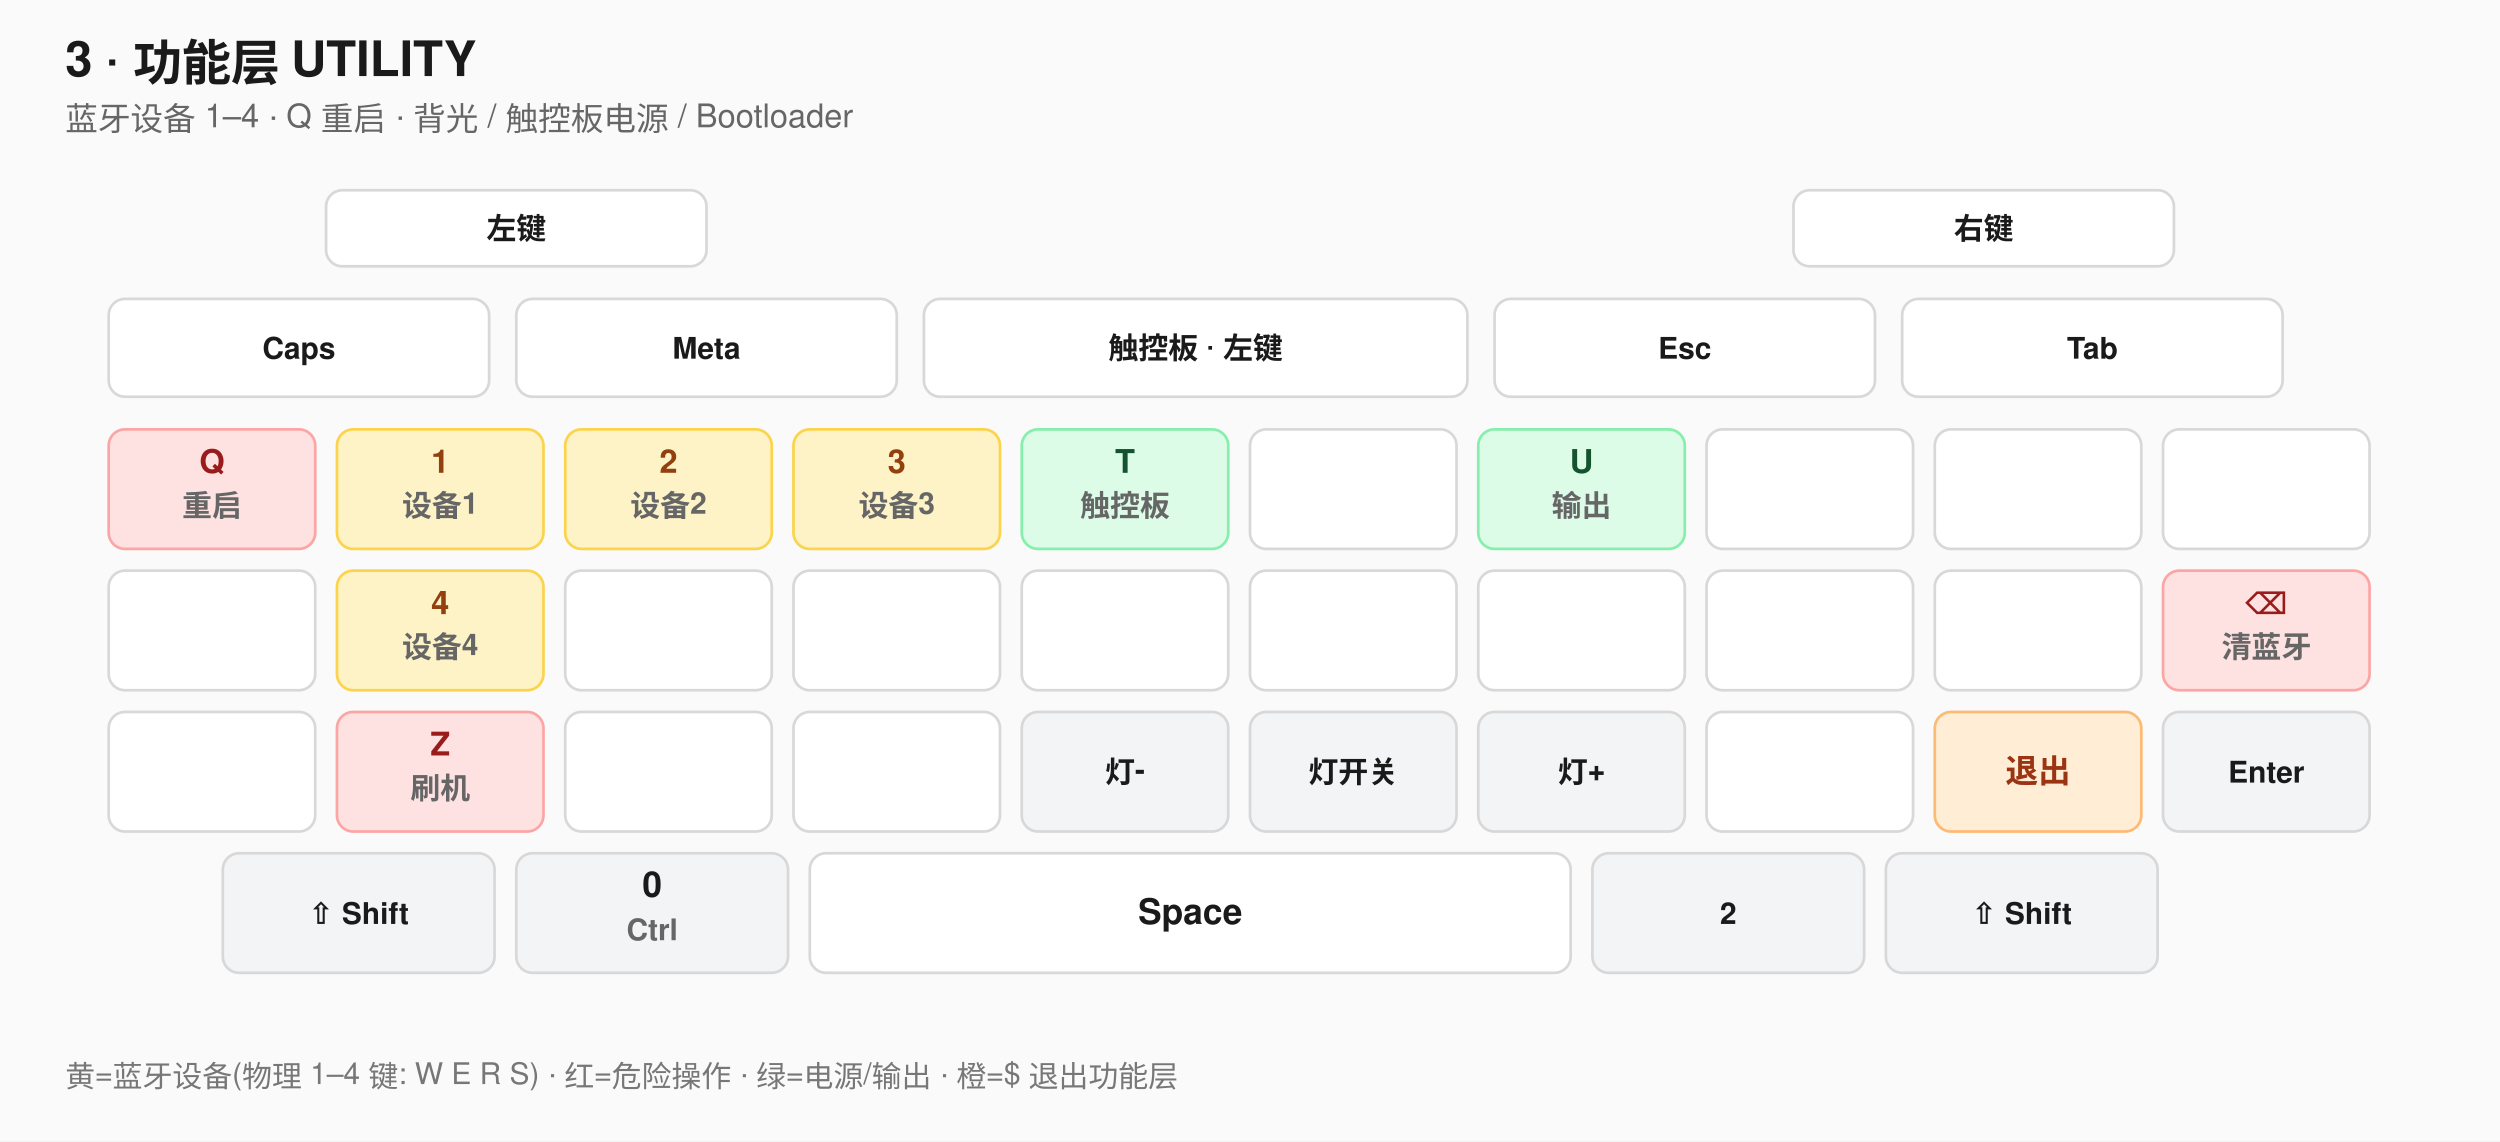
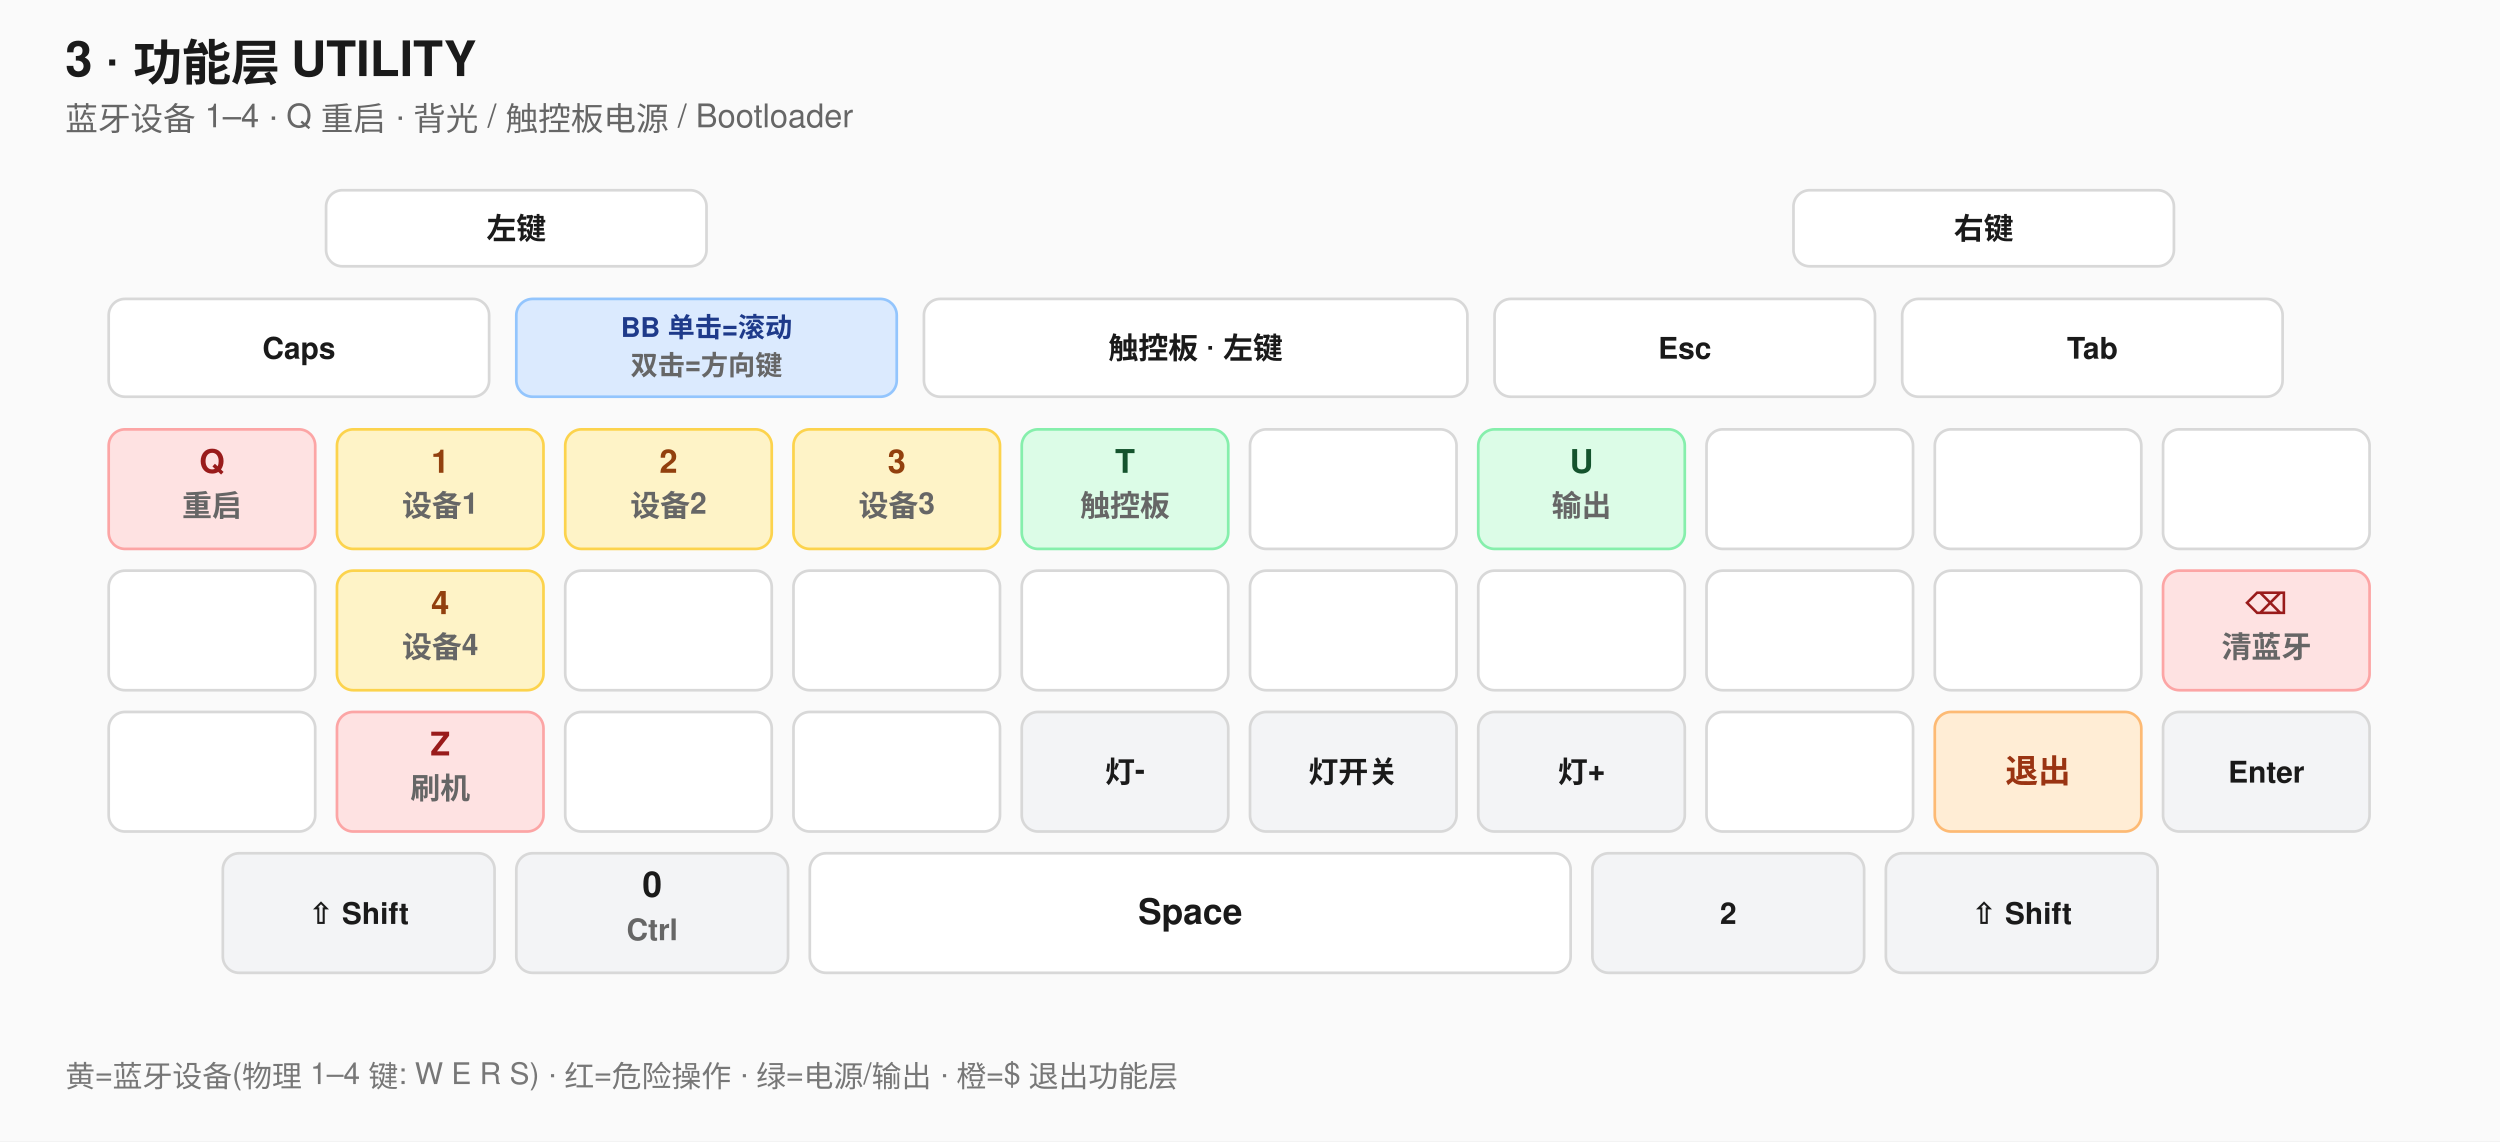
<svg xmlns="http://www.w3.org/2000/svg" width="920" height="420" viewBox="0 0 920 420" role="img">
  <rect width="920" height="420" fill="#fafafa" />
  <text x="24" y="28" fill="#1a1a1a" font-family="Helvetica, Arial, sans-serif" font-size="18" font-weight="700">3 · 功能层 UTILITY</text>
  <text x="24" y="48" fill="#666666" font-family="Helvetica, Arial, sans-serif" font-size="12">蓝牙设备 1–4 · Q 重启 · 背光 / 触控板电源 / Bootloader</text>
  <rect x="120" y="70" width="140" height="28" rx="6" fill="#ffffff" stroke="#d8d8d8" />
  <text x="190.0" y="88.0" text-anchor="middle" fill="#1a1a1a" font-family="Helvetica, Arial, sans-serif" font-size="11" font-weight="700">左键</text>
  <rect x="660" y="70" width="140" height="28" rx="6" fill="#ffffff" stroke="#d8d8d8" />
  <text x="730.0" y="88.0" text-anchor="middle" fill="#1a1a1a" font-family="Helvetica, Arial, sans-serif" font-size="11" font-weight="700">右键</text>
  <rect x="40" y="110" width="140" height="36" rx="6" fill="#ffffff" stroke="#d8d8d8" />
  <text x="110.0" y="132.0" text-anchor="middle" fill="#1a1a1a" font-family="Helvetica, Arial, sans-serif" font-size="11" font-weight="700">Caps</text>
-   <rect x="190" y="110" width="140" height="36" rx="6" fill="#ffffff" stroke="#d8d8d8" />
-   <text x="260.0" y="132.0" text-anchor="middle" fill="#1a1a1a" font-family="Helvetica, Arial, sans-serif" font-size="11" font-weight="700">Meta</text>
+   <rect x="190" y="110" width="140" height="36" rx="6" fill="#dbeafe" stroke="#93c5fd" />
+   <text x="260.0" y="124.0" text-anchor="middle" fill="#1e3a8a" font-family="Helvetica, Arial, sans-serif" font-size="10" font-weight="700">BB 单击=滚动</text>
+   <text x="260.0" y="138.0" text-anchor="middle" fill="#666666" font-family="Helvetica, Arial, sans-serif" font-size="10" font-weight="600">双击=方向键</text>
  <rect x="340" y="110" width="200" height="36" rx="6" fill="#ffffff" stroke="#d8d8d8" />
  <text x="440.0" y="132.0" text-anchor="middle" fill="#1a1a1a" font-family="Helvetica, Arial, sans-serif" font-size="11" font-weight="700">触控板 · 左键</text>
  <rect x="550" y="110" width="140" height="36" rx="6" fill="#ffffff" stroke="#d8d8d8" />
  <text x="620.0" y="132.0" text-anchor="middle" fill="#1a1a1a" font-family="Helvetica, Arial, sans-serif" font-size="11" font-weight="700">Esc</text>
  <rect x="700" y="110" width="140" height="36" rx="6" fill="#ffffff" stroke="#d8d8d8" />
  <text x="770.0" y="132.0" text-anchor="middle" fill="#1a1a1a" font-family="Helvetica, Arial, sans-serif" font-size="11" font-weight="700">Tab</text>
  <rect x="40" y="158" width="76" height="44" rx="6" fill="#fee2e2" stroke="#fca5a5" />
  <text x="78.0" y="174.0" text-anchor="middle" fill="#991b1b" font-family="Helvetica, Arial, sans-serif" font-size="12" font-weight="700">Q</text>
  <text x="78.0" y="190.0" text-anchor="middle" fill="#666666" font-family="Helvetica, Arial, sans-serif" font-size="11" font-weight="600">重启</text>
  <rect x="124" y="158" width="76" height="44" rx="6" fill="#fef3c7" stroke="#fcd34d" />
  <text x="162.0" y="174.0" text-anchor="middle" fill="#92400e" font-family="Helvetica, Arial, sans-serif" font-size="12" font-weight="700">1</text>
  <text x="162.0" y="190.0" text-anchor="middle" fill="#666666" font-family="Helvetica, Arial, sans-serif" font-size="11" font-weight="600">设备1</text>
  <rect x="208" y="158" width="76" height="44" rx="6" fill="#fef3c7" stroke="#fcd34d" />
  <text x="246.0" y="174.0" text-anchor="middle" fill="#92400e" font-family="Helvetica, Arial, sans-serif" font-size="12" font-weight="700">2</text>
  <text x="246.0" y="190.0" text-anchor="middle" fill="#666666" font-family="Helvetica, Arial, sans-serif" font-size="11" font-weight="600">设备2</text>
  <rect x="292" y="158" width="76" height="44" rx="6" fill="#fef3c7" stroke="#fcd34d" />
  <text x="330.0" y="174.0" text-anchor="middle" fill="#92400e" font-family="Helvetica, Arial, sans-serif" font-size="12" font-weight="700">3</text>
  <text x="330.0" y="190.0" text-anchor="middle" fill="#666666" font-family="Helvetica, Arial, sans-serif" font-size="11" font-weight="600">设备3</text>
  <rect x="376" y="158" width="76" height="44" rx="6" fill="#dcfce7" stroke="#86efac" />
  <text x="414.0" y="174.0" text-anchor="middle" fill="#14532d" font-family="Helvetica, Arial, sans-serif" font-size="12" font-weight="700">T</text>
  <text x="414.0" y="190.0" text-anchor="middle" fill="#666666" font-family="Helvetica, Arial, sans-serif" font-size="11" font-weight="600">触控板</text>
  <rect x="460" y="158" width="76" height="44" rx="6" fill="#ffffff" stroke="#d8d8d8" />
  <text x="498.0" y="184.0" text-anchor="middle" fill="#1a1a1a" font-family="Helvetica, Arial, sans-serif" font-size="13" font-weight="700" />
  <rect x="544" y="158" width="76" height="44" rx="6" fill="#dcfce7" stroke="#86efac" />
  <text x="582.0" y="174.0" text-anchor="middle" fill="#14532d" font-family="Helvetica, Arial, sans-serif" font-size="12" font-weight="700">U</text>
  <text x="582.0" y="190.0" text-anchor="middle" fill="#666666" font-family="Helvetica, Arial, sans-serif" font-size="11" font-weight="600">输出</text>
  <rect x="628" y="158" width="76" height="44" rx="6" fill="#ffffff" stroke="#d8d8d8" />
  <text x="666.0" y="184.0" text-anchor="middle" fill="#1a1a1a" font-family="Helvetica, Arial, sans-serif" font-size="13" font-weight="700" />
  <rect x="712" y="158" width="76" height="44" rx="6" fill="#ffffff" stroke="#d8d8d8" />
  <text x="750.0" y="184.0" text-anchor="middle" fill="#1a1a1a" font-family="Helvetica, Arial, sans-serif" font-size="13" font-weight="700" />
  <rect x="796" y="158" width="76" height="44" rx="6" fill="#ffffff" stroke="#d8d8d8" />
  <text x="834.0" y="184.0" text-anchor="middle" fill="#1a1a1a" font-family="Helvetica, Arial, sans-serif" font-size="13" font-weight="700" />
  <rect x="40" y="210" width="76" height="44" rx="6" fill="#ffffff" stroke="#d8d8d8" />
  <text x="78.0" y="236.0" text-anchor="middle" fill="#1a1a1a" font-family="Helvetica, Arial, sans-serif" font-size="13" font-weight="700" />
  <rect x="124" y="210" width="76" height="44" rx="6" fill="#fef3c7" stroke="#fcd34d" />
  <text x="162.0" y="226.0" text-anchor="middle" fill="#92400e" font-family="Helvetica, Arial, sans-serif" font-size="12" font-weight="700">4</text>
  <text x="162.0" y="242.0" text-anchor="middle" fill="#666666" font-family="Helvetica, Arial, sans-serif" font-size="11" font-weight="600">设备4</text>
  <rect x="208" y="210" width="76" height="44" rx="6" fill="#ffffff" stroke="#d8d8d8" />
  <text x="246.0" y="236.0" text-anchor="middle" fill="#1a1a1a" font-family="Helvetica, Arial, sans-serif" font-size="13" font-weight="700" />
  <rect x="292" y="210" width="76" height="44" rx="6" fill="#ffffff" stroke="#d8d8d8" />
  <text x="330.0" y="236.0" text-anchor="middle" fill="#1a1a1a" font-family="Helvetica, Arial, sans-serif" font-size="13" font-weight="700" />
  <rect x="376" y="210" width="76" height="44" rx="6" fill="#ffffff" stroke="#d8d8d8" />
  <text x="414.0" y="236.0" text-anchor="middle" fill="#1a1a1a" font-family="Helvetica, Arial, sans-serif" font-size="13" font-weight="700" />
  <rect x="460" y="210" width="76" height="44" rx="6" fill="#ffffff" stroke="#d8d8d8" />
  <text x="498.0" y="236.0" text-anchor="middle" fill="#1a1a1a" font-family="Helvetica, Arial, sans-serif" font-size="13" font-weight="700" />
  <rect x="544" y="210" width="76" height="44" rx="6" fill="#ffffff" stroke="#d8d8d8" />
  <text x="582.0" y="236.0" text-anchor="middle" fill="#1a1a1a" font-family="Helvetica, Arial, sans-serif" font-size="13" font-weight="700" />
  <rect x="628" y="210" width="76" height="44" rx="6" fill="#ffffff" stroke="#d8d8d8" />
  <text x="666.0" y="236.0" text-anchor="middle" fill="#1a1a1a" font-family="Helvetica, Arial, sans-serif" font-size="13" font-weight="700" />
  <rect x="712" y="210" width="76" height="44" rx="6" fill="#ffffff" stroke="#d8d8d8" />
  <text x="750.0" y="236.0" text-anchor="middle" fill="#1a1a1a" font-family="Helvetica, Arial, sans-serif" font-size="13" font-weight="700" />
  <rect x="796" y="210" width="76" height="44" rx="6" fill="#fee2e2" stroke="#fca5a5" />
  <text x="834.0" y="226.0" text-anchor="middle" fill="#991b1b" font-family="Helvetica, Arial, sans-serif" font-size="11" font-weight="700">⌫</text>
  <text x="834.0" y="242.0" text-anchor="middle" fill="#666666" font-family="Helvetica, Arial, sans-serif" font-size="11" font-weight="600">清蓝牙</text>
  <rect x="40" y="262" width="76" height="44" rx="6" fill="#ffffff" stroke="#d8d8d8" />
  <text x="78.0" y="288.0" text-anchor="middle" fill="#1a1a1a" font-family="Helvetica, Arial, sans-serif" font-size="13" font-weight="700" />
  <rect x="124" y="262" width="76" height="44" rx="6" fill="#fee2e2" stroke="#fca5a5" />
  <text x="162.0" y="278.0" text-anchor="middle" fill="#991b1b" font-family="Helvetica, Arial, sans-serif" font-size="12" font-weight="700">Z</text>
  <text x="162.0" y="294.0" text-anchor="middle" fill="#666666" font-family="Helvetica, Arial, sans-serif" font-size="11" font-weight="600">刷机</text>
  <rect x="208" y="262" width="76" height="44" rx="6" fill="#ffffff" stroke="#d8d8d8" />
  <text x="246.0" y="288.0" text-anchor="middle" fill="#1a1a1a" font-family="Helvetica, Arial, sans-serif" font-size="13" font-weight="700" />
  <rect x="292" y="262" width="76" height="44" rx="6" fill="#ffffff" stroke="#d8d8d8" />
  <text x="330.0" y="288.0" text-anchor="middle" fill="#1a1a1a" font-family="Helvetica, Arial, sans-serif" font-size="13" font-weight="700" />
  <rect x="376" y="262" width="76" height="44" rx="6" fill="#f3f4f6" stroke="#d8d8d8" />
  <text x="414.0" y="288.0" text-anchor="middle" fill="#1a1a1a" font-family="Helvetica, Arial, sans-serif" font-size="11" font-weight="700">灯-</text>
  <rect x="460" y="262" width="76" height="44" rx="6" fill="#f3f4f6" stroke="#d8d8d8" />
  <text x="498.0" y="288.0" text-anchor="middle" fill="#1a1a1a" font-family="Helvetica, Arial, sans-serif" font-size="11" font-weight="700">灯开关</text>
  <rect x="544" y="262" width="76" height="44" rx="6" fill="#f3f4f6" stroke="#d8d8d8" />
  <text x="582.0" y="288.0" text-anchor="middle" fill="#1a1a1a" font-family="Helvetica, Arial, sans-serif" font-size="11" font-weight="700">灯+</text>
  <rect x="628" y="262" width="76" height="44" rx="6" fill="#ffffff" stroke="#d8d8d8" />
  <text x="666.0" y="288.0" text-anchor="middle" fill="#1a1a1a" font-family="Helvetica, Arial, sans-serif" font-size="13" font-weight="700" />
  <rect x="712" y="262" width="76" height="44" rx="6" fill="#ffedd5" stroke="#fdba74" />
  <text x="750.0" y="288.0" text-anchor="middle" fill="#9a3412" font-family="Helvetica, Arial, sans-serif" font-size="12" font-weight="700">退出</text>
  <rect x="796" y="262" width="76" height="44" rx="6" fill="#f3f4f6" stroke="#d8d8d8" />
  <text x="834.0" y="288.0" text-anchor="middle" fill="#1a1a1a" font-family="Helvetica, Arial, sans-serif" font-size="11" font-weight="700">Enter</text>
  <rect x="82" y="314" width="100" height="44" rx="6" fill="#f3f4f6" stroke="#d8d8d8" />
  <text x="132.0" y="340.0" text-anchor="middle" fill="#1a1a1a" font-family="Helvetica, Arial, sans-serif" font-size="11" font-weight="700">⇧ Shift</text>
  <rect x="190" y="314" width="100" height="44" rx="6" fill="#f3f4f6" stroke="#d8d8d8" />
  <text x="240.0" y="330.0" text-anchor="middle" fill="#1a1a1a" font-family="Helvetica, Arial, sans-serif" font-size="13" font-weight="700">0</text>
  <text x="240.0" y="346.0" text-anchor="middle" fill="#666666" font-family="Helvetica, Arial, sans-serif" font-size="11" font-weight="600">Ctrl</text>
  <rect x="298" y="314" width="280" height="44" rx="6" fill="#ffffff" stroke="#d8d8d8" />
  <text x="438.0" y="340.0" text-anchor="middle" fill="#1a1a1a" font-family="Helvetica, Arial, sans-serif" font-size="13" font-weight="700">Space</text>
  <rect x="586" y="314" width="100" height="44" rx="6" fill="#f3f4f6" stroke="#d8d8d8" />
  <text x="636.0" y="340.0" text-anchor="middle" fill="#1a1a1a" font-family="Helvetica, Arial, sans-serif" font-size="11" font-weight="700">2</text>
  <rect x="694" y="314" width="100" height="44" rx="6" fill="#f3f4f6" stroke="#d8d8d8" />
  <text x="744.0" y="340.0" text-anchor="middle" fill="#1a1a1a" font-family="Helvetica, Arial, sans-serif" font-size="11" font-weight="700">⇧ Shift</text>
  <text x="24" y="400" fill="#777777" font-family="Helvetica, Arial, sans-serif" font-size="11">黄=蓝牙设备(物理 1–4 键: W E R S) · 红=危险操作 · 绿=电源/输出 · 橙=$ 退出功能层</text>
</svg>
